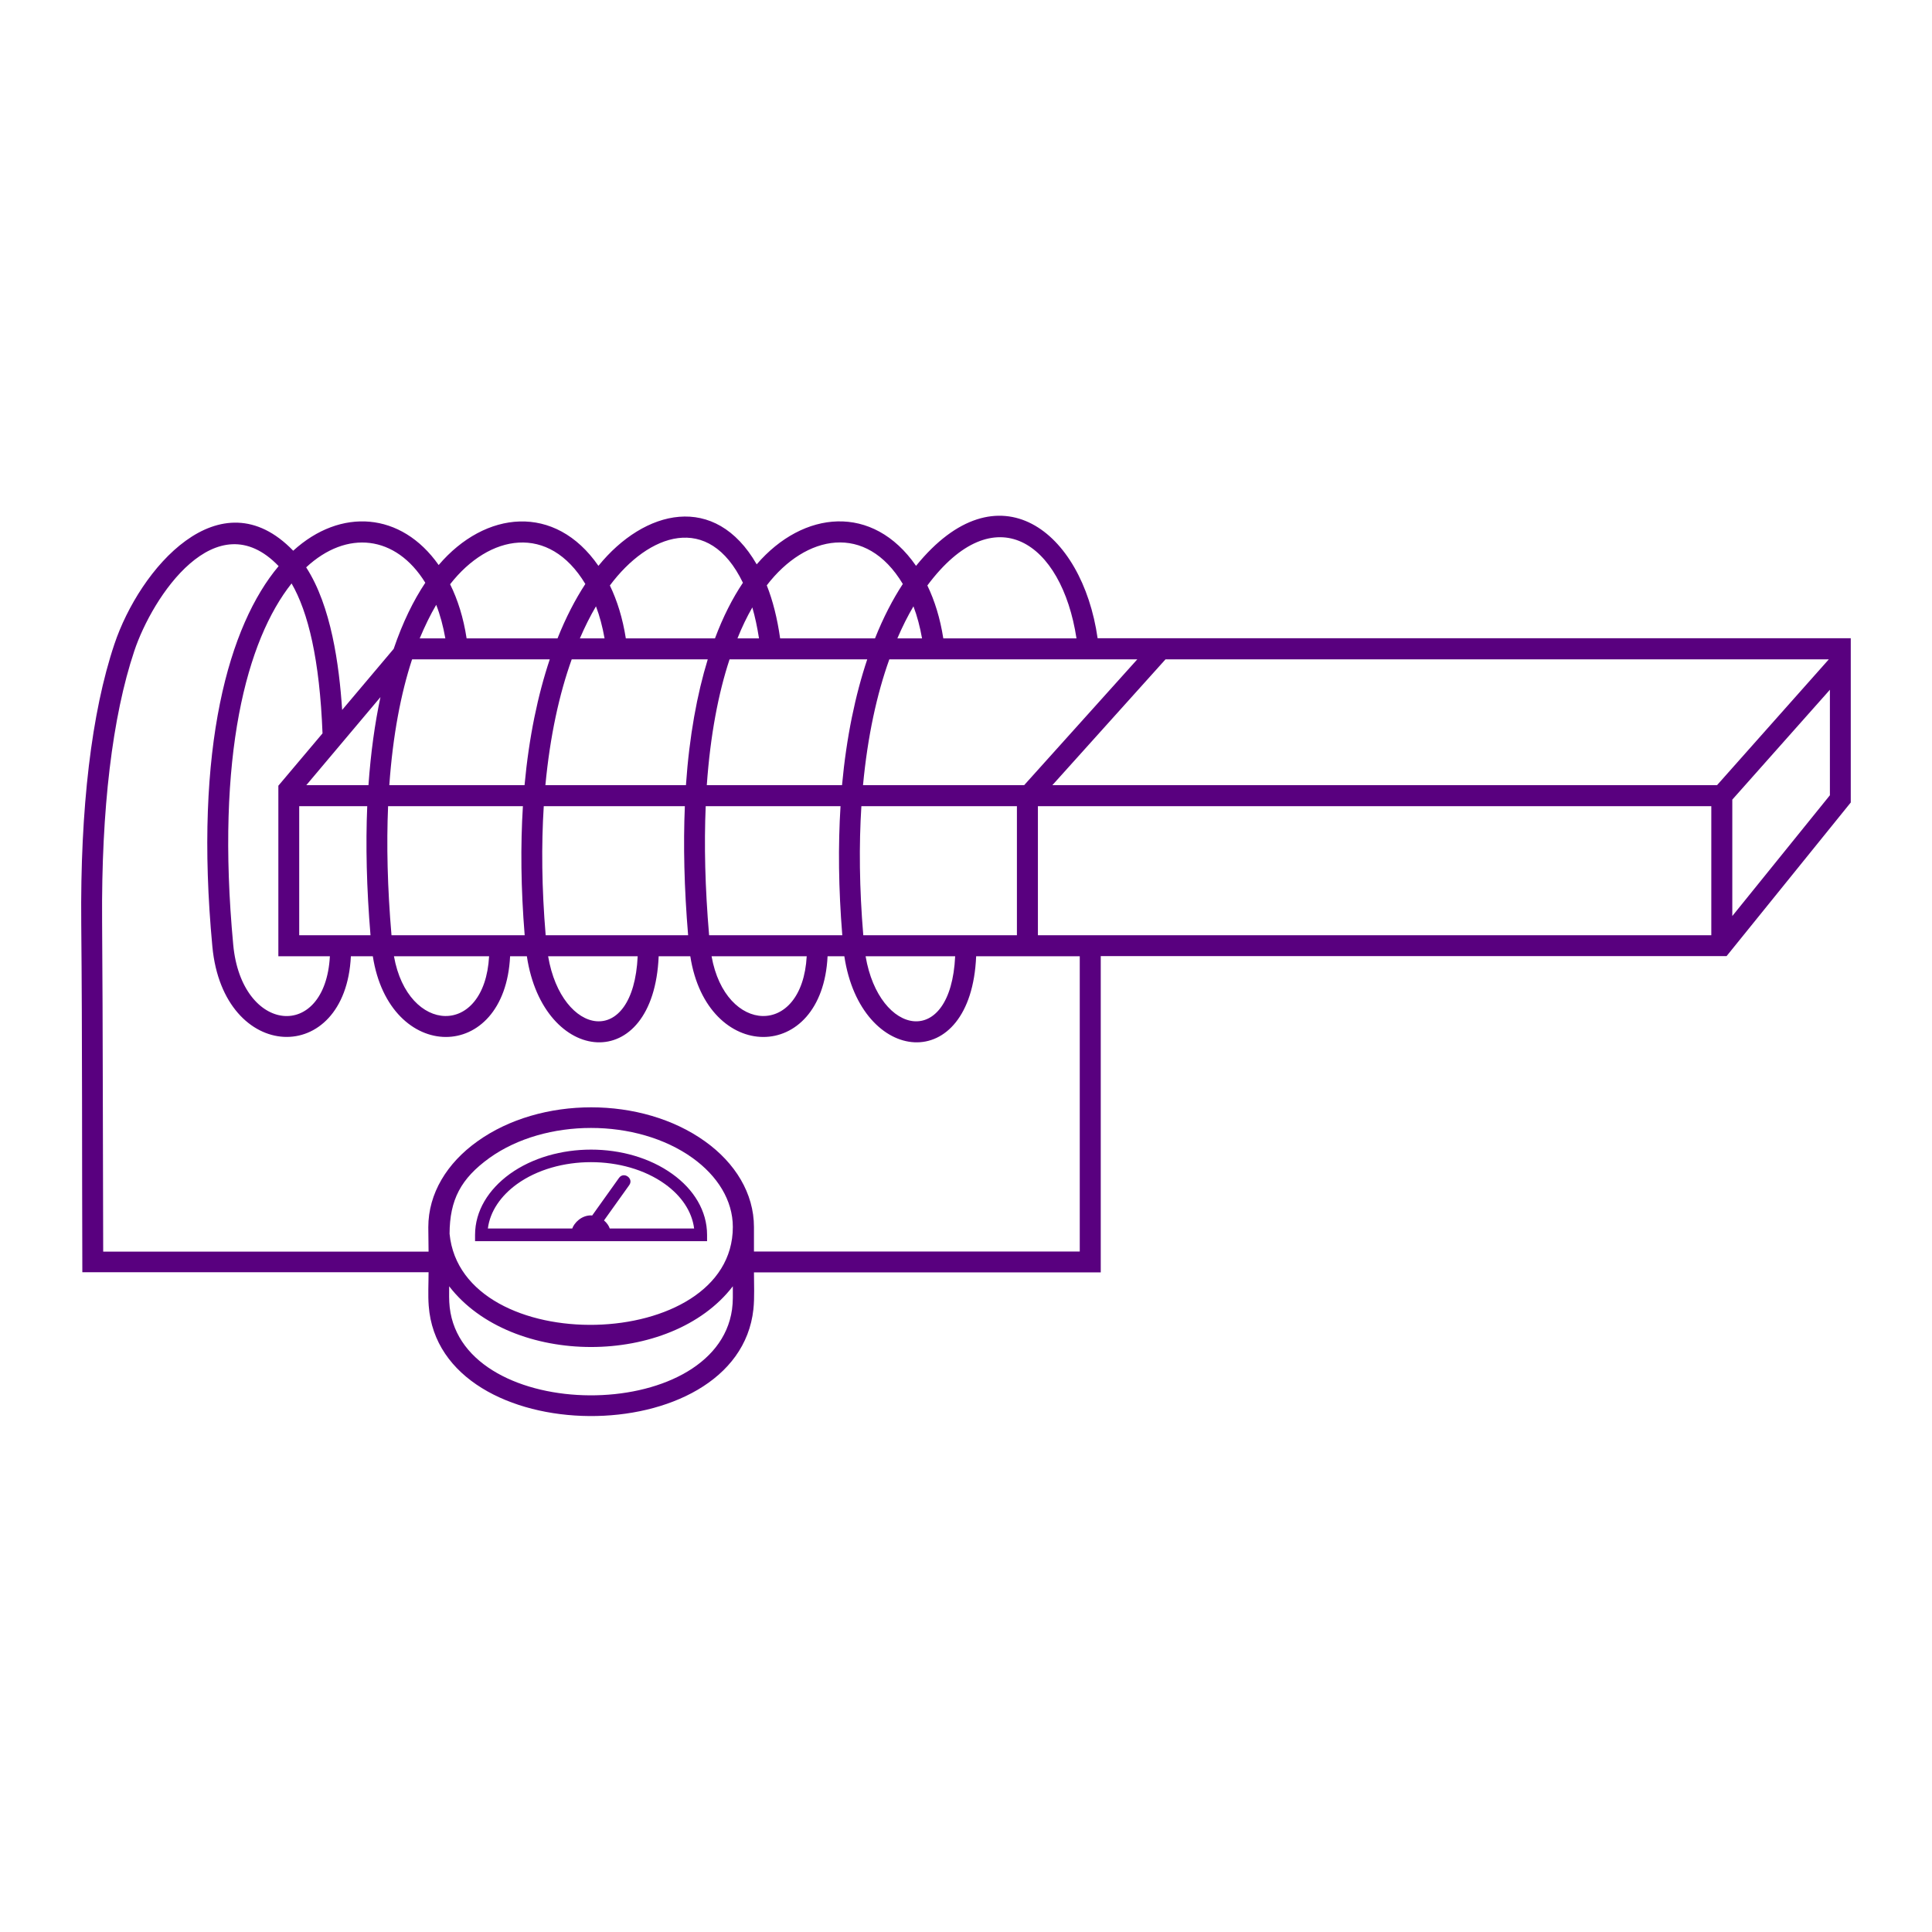
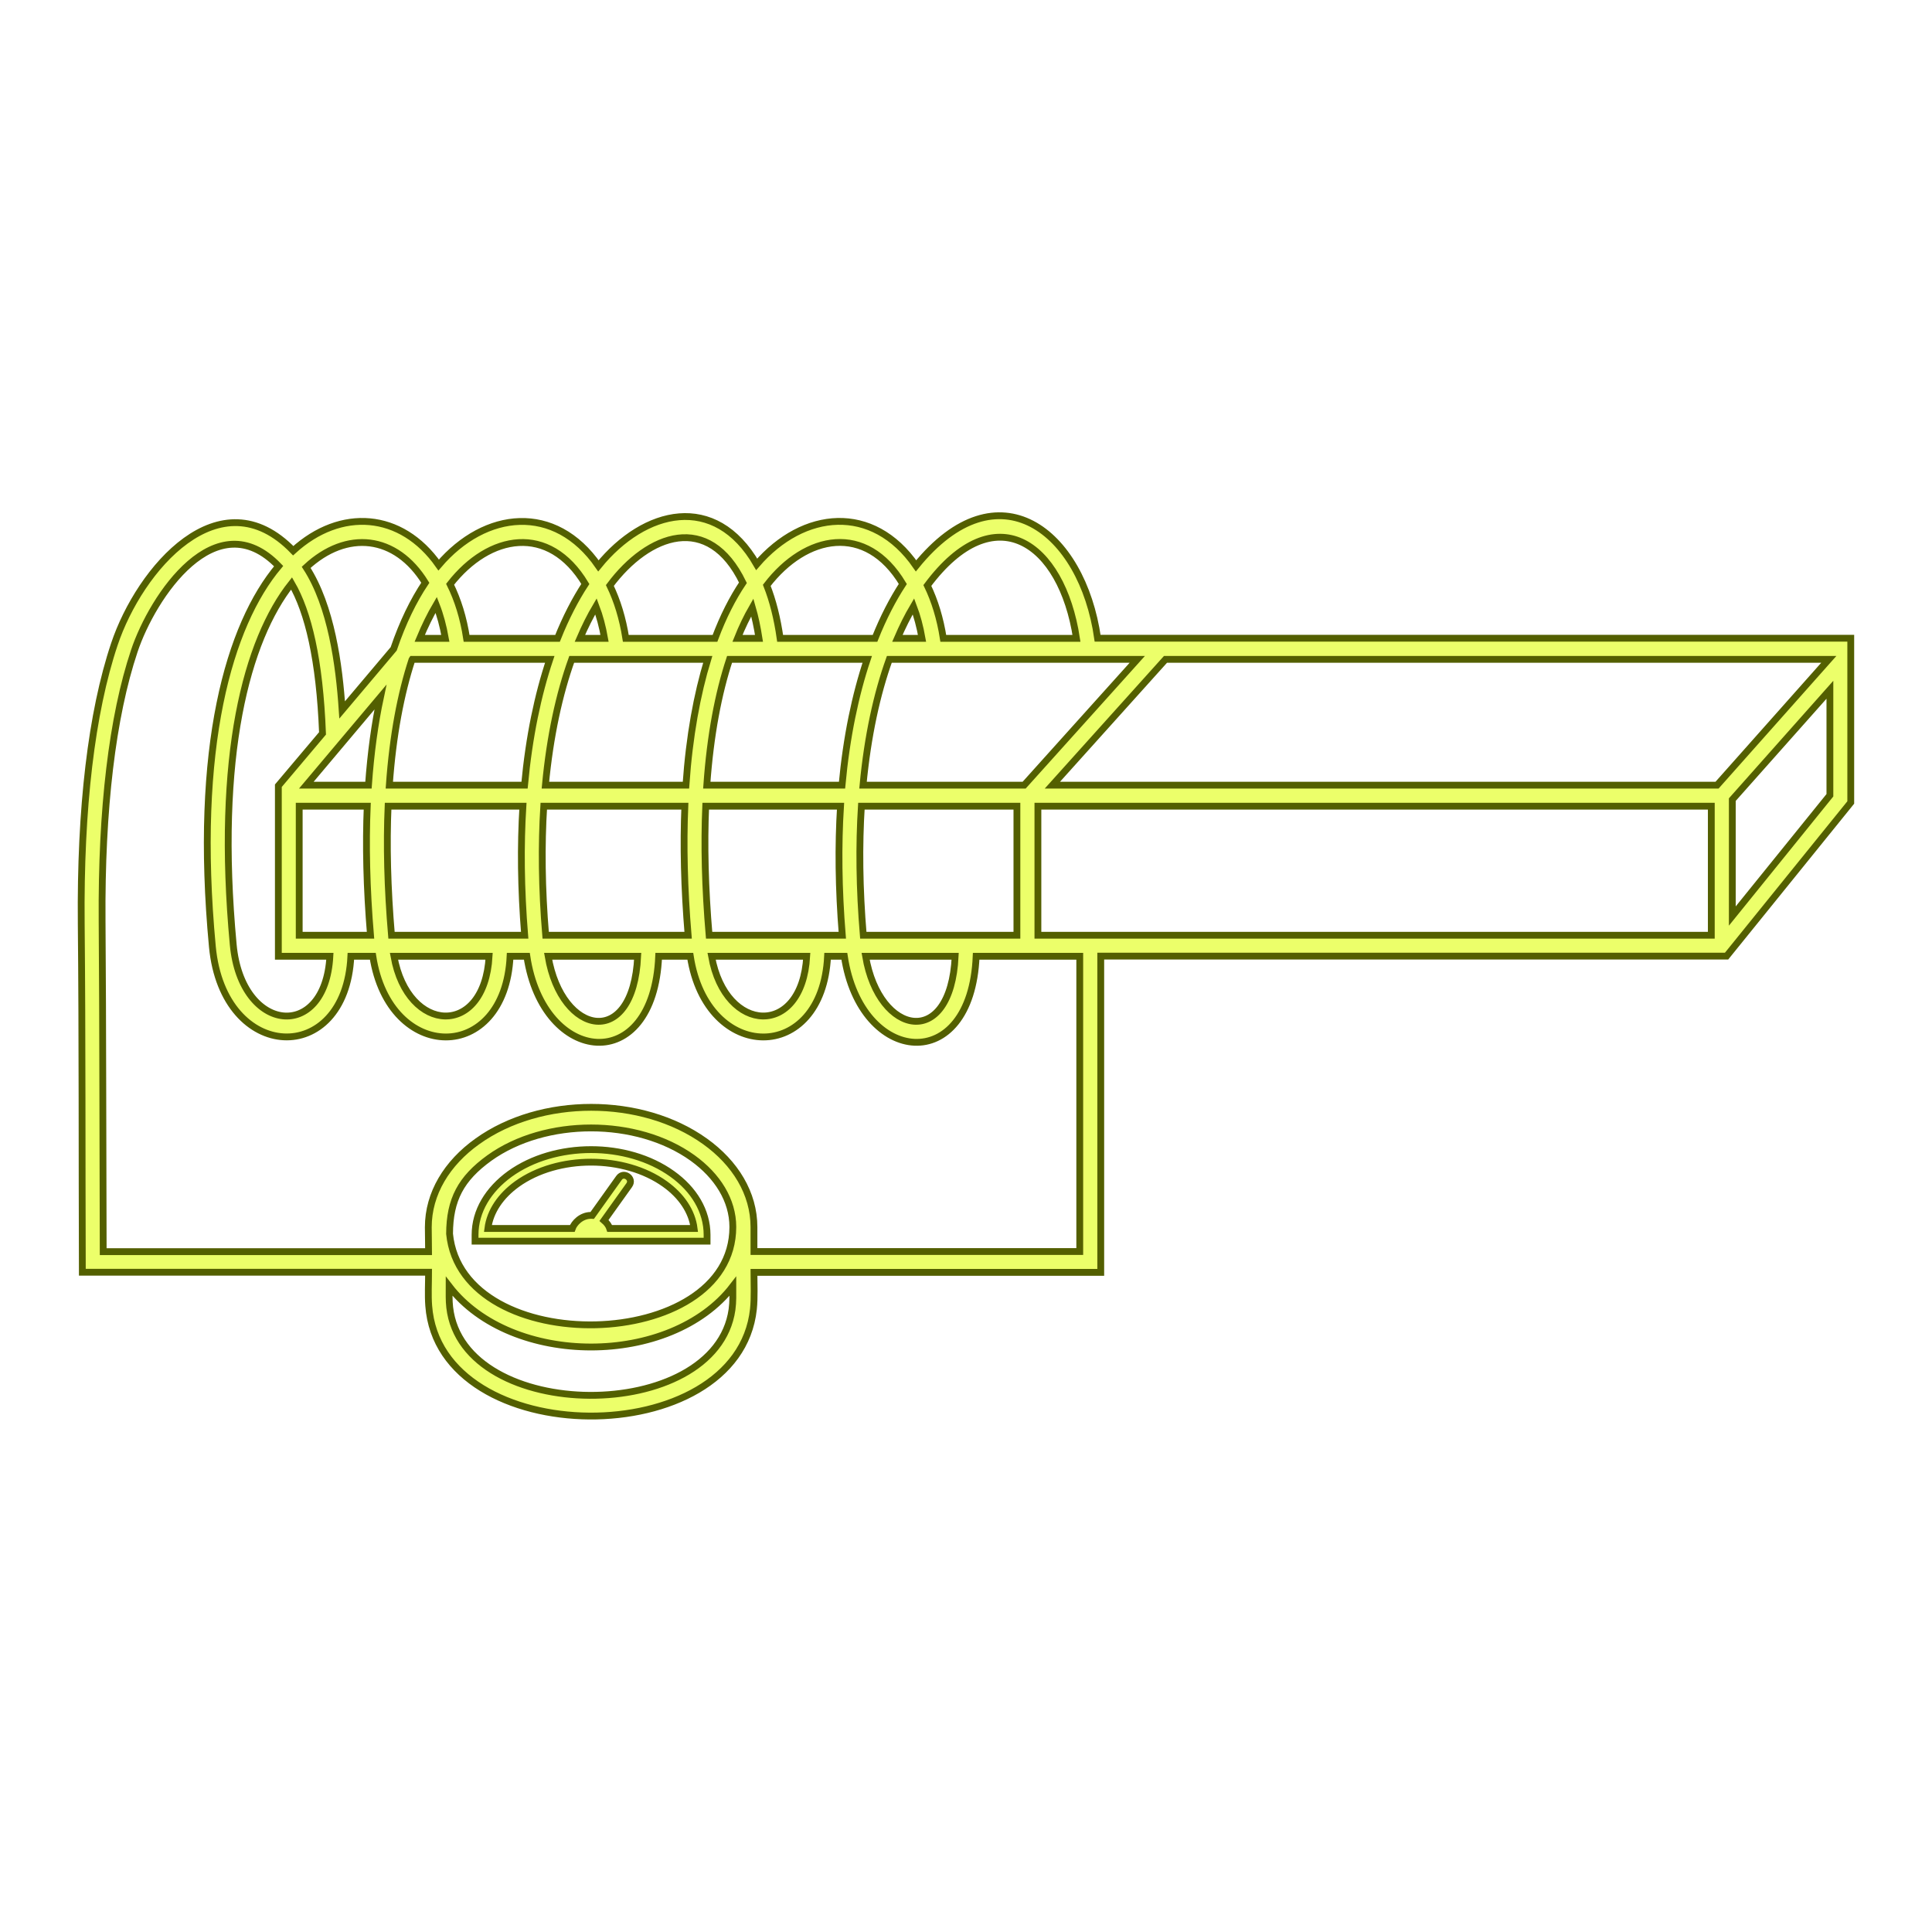
<svg xmlns="http://www.w3.org/2000/svg" version="1.1" id="Layer_1" x="0px" y="0px" viewBox="0 0 1417.3 1417.3" style="enable-background:new 0 0 1417.3 1417.3;" xml:space="preserve">
  <style type="text/css">
- 	.st0{fill:#59007F;}
+ 	.st0{fill:#ECFF6A;stroke:#535F00;stroke-width:5;stroke-miterlimit:10;}
</style>
  <g id="Слой_x0020_1">
-     <path class="st0" d="M59.6,677.5c-0.8-84.6,7.5-154.8,24.3-204.9c18.5-55.3,77.4-124.3,131.2-68.6c34.8-31.7,79.3-28.5,106.7,10.5   c34.1-40,85.4-45.4,117.2,0.6c33.7-41.5,85.6-54.1,116.1-1.1c34.2-39.7,85.2-44.7,116.9,1.1c60.2-74.2,122-25.6,133.2,53.1h552.5   c0,40.2,0,80.3,0,120.5c-30.4,37.6-60.7,75.1-91.1,112.7H807.5v232H553.1c0,8.7,0.5,18.4-0.4,27c-11.3,105.4-230.3,104.5-238.2-2.5   c-0.6-7.9-0.1-16.6-0.1-24.6H60.4C60.1,848.2,60.4,762.8,59.6,677.5L59.6,677.5z M434.4,891.7l19.7-27.6c3.5-4.9,11,0.4,7.5,5.3   l-18.5,25.9c2.1,1.8,3.6,4,4.2,5.9h61.9c-1.6-12.6-9.4-24-21.4-32.6c-29.8-21.4-78.7-21.4-108.5,0c-11.9,8.6-19.8,20-21.4,32.6   h61.9c1.4-4,6.6-9.6,13.7-9.6C433.9,891.7,434.1,891.7,434.4,891.7L434.4,891.7z M493.2,861.2c15.8,11.3,25.5,27.1,25.5,44.7v4.6   H348.5v-4.6c0-17.6,9.8-33.3,25.5-44.7C407.1,837.4,460.1,837.4,493.2,861.2z M537.6,943.6c-45.6,59.4-162.4,59.4-208.1,0   c0,5.2-0.2,10.3,0.4,15.5c9.8,85.5,195.1,86,207.1,1.6C537.8,955,537.6,949.3,537.6,943.6z M553.1,900.2v17.9h239V701.5h-38.4   h-37.6c-3.7,88.2-84.7,80.1-96.7,0h-12.3c-3.8,79.2-88.5,78.7-100.7,0h-23.2c-3.7,88.2-84.7,80.1-96.7,0h-12.3   c-3.8,79.2-88.5,78.7-100.7,0h-16.1c-3.9,81.5-93.5,78.5-101.6-7c-13.8-146.8,12.4-236.1,48.6-279.2   c-45.8-47.7-92.5,22.1-105.9,62.3c-16.1,48.1-24.2,116-23.6,198c0.6,80.8,0.5,161.7,0.8,242.6h238.7c0-6-0.2-12-0.2-17.9   c0-24.8,13.7-47.1,36-63c46.4-33.3,120.6-33.3,167,0C539.3,853.1,553.1,875.4,553.1,900.2z M329.8,905.1c9,92.2,207.8,87.5,207.8-5   c0-19.6-11.3-37.5-29.5-50.6c-40.9-29.4-108.1-29.4-149.1,0C338.1,864.6,329.9,880.1,329.8,905.1L329.8,905.1z M236.6,538   c-2.1-54.2-10.5-88.9-22.7-110c-32.8,41.4-55.8,126.1-42.8,265.1c6.1,65.2,67.5,71,70.9,8.4h-37.8V591.4h0l0-2.7v-5   c0-0.2,0-0.5,0-0.7l0-6.6L236.6,538L236.6,538z M224.6,416.2c18.4,28.4,24.2,71.6,26.4,104.6l37.8-44.8   c6.6-19.4,14.5-35.5,23.2-48.5C290.4,392.5,254.4,388.5,224.6,416.2L224.6,416.2z M326.7,468.3c-1.6-9-3.8-17.2-6.7-24.6   c-4.3,7.3-8.3,15.5-12.1,24.6H326.7L326.7,468.3z M330.2,428.6c5.6,11.3,9.8,24.6,12.1,39.7H409c6.1-15.3,13-28.6,20.4-39.9   C402.7,384,358.9,391.8,330.2,428.6z M443.5,468.3c-1.5-8.5-3.6-16.4-6.3-23.5c-4.2,7.1-8.1,14.9-11.8,23.5H443.5L443.5,468.3z    M302.2,484c-8.1,24.8-14,55.3-16.6,92h99.2c3.3-35.6,9.8-66.3,18.5-92.3H302.4L302.2,484L302.2,484z M284.7,591.4   c-1.2,28.2-0.5,59.6,2.5,94.7h97.7c-2.8-34.4-3.1-66-1.3-94.7H284.7z M289,701.5c10.2,57.2,66.5,59.7,69.8,0H289z M271.8,686.1   c-2.9-34.8-3.6-66.3-2.4-94.7h-49.9v94.7H271.8z M270.3,576c1.7-23.9,4.7-45.4,8.8-64.6L224.7,576H270.3z M447.4,429.5   c5.4,11.2,9.4,24.1,11.7,38.8h65.4c6-16,12.9-29.5,20.5-40.8C519.9,375.5,475.7,391.5,447.4,429.5z M556.8,468.3   c-1.3-8.3-2.9-15.8-4.9-22.7c-3.9,6.8-7.6,14.4-10.9,22.7H556.8z M419.4,483.7c-9.1,25.4-15.9,56.2-19.3,92.3h103.1   c2.5-36.2,8.2-66.8,16-92.3H419.4z M398.9,591.4c-1.8,28.5-1.5,60.1,1.4,94.7h104.5c-2.9-34.8-3.6-66.3-2.4-94.7H398.9z    M402.1,701.5c9.9,58.5,62.5,68.6,65.7,0H402.1L402.1,701.5z M562.5,429.4c4.4,11.1,7.7,24.1,9.8,38.9h69.6   c6.1-15.3,13-28.6,20.4-39.9C635.3,383.4,591.1,392.1,562.5,429.4z M676.4,468.3c-1.5-8.5-3.6-16.4-6.3-23.5   c-4.2,7.1-8.1,14.9-11.8,23.5H676.4z M535.2,483.7c-8.2,24.9-14.1,55.5-16.7,92.3h99.2c3.3-35.6,9.8-66.3,18.5-92.3H535.2z    M517.7,591.4c-1.2,28.2-0.5,59.6,2.5,94.7h97.7c-2.8-34.4-3.1-66-1.3-94.7H517.7L517.7,591.4z M522,701.5   c10.2,57.2,66.5,59.7,69.8,0H522z M680.3,429.5c5.4,11.2,9.4,24.1,11.7,38.8h97.7C778.9,397.5,729.5,363.5,680.3,429.5L680.3,429.5   z M652.4,483.7c-9.1,25.4-15.9,56.2-19.3,92.3h118.2l83-92.3H652.4z M631.9,591.4c-1.8,28.5-1.5,60.1,1.4,94.7H746v-94.7H631.9   L631.9,591.4z M635,701.5c9.9,58.5,62.5,68.6,65.7,0H635z M855,483.7L772,576h487.6l82-92.3H855L855,483.7z M761.4,591.4v94.7h494   v-94.7H761.4z M1270.8,586.6V672l71.6-88.6v-77.4L1270.8,586.6z" />
+     <path class="st0" d="M59.6,677.5c-0.8-84.6,7.5-154.8,24.3-204.9c18.5-55.3,77.4-124.3,131.2-68.6c34.8-31.7,79.3-28.5,106.7,10.5   c34.1-40,85.4-45.4,117.2,0.6c33.7-41.5,85.6-54.1,116.1-1.1c34.2-39.7,85.2-44.7,116.9,1.1c60.2-74.2,122-25.6,133.2,53.1h552.5   c0,40.2,0,80.3,0,120.5c-30.4,37.6-60.7,75.1-91.1,112.7H807.5v232H553.1c0,8.7,0.5,18.4-0.4,27c-11.3,105.4-230.3,104.5-238.2-2.5   c-0.6-7.9-0.1-16.6-0.1-24.6h-254C60.1,848.2,60.4,762.8,59.6,677.5L59.6,677.5z M434.4,891.7l19.7-27.6c3.5-4.9,11,0.4,7.5,5.3   l-18.5,25.9c2.1,1.8,3.6,4,4.2,5.9h61.9c-1.6-12.6-9.4-24-21.4-32.6c-29.8-21.4-78.7-21.4-108.5,0c-11.9,8.6-19.8,20-21.4,32.6   h61.9c1.4-4,6.6-9.6,13.7-9.6C433.9,891.7,434.1,891.7,434.4,891.7L434.4,891.7z M493.2,861.2c15.8,11.3,25.5,27.1,25.5,44.7v4.6   H348.5v-4.6c0-17.6,9.8-33.3,25.5-44.7C407.1,837.4,460.1,837.4,493.2,861.2z M537.6,943.6c-45.6,59.4-162.4,59.4-208.1,0   c0,5.2-0.2,10.3,0.4,15.5c9.8,85.5,195.1,86,207.1,1.6C537.8,955,537.6,949.3,537.6,943.6z M553.1,900.2v17.9h239V701.5h-38.4   h-37.6c-3.7,88.2-84.7,80.1-96.7,0h-12.3c-3.8,79.2-88.5,78.7-100.7,0h-23.2c-3.7,88.2-84.7,80.1-96.7,0h-12.3   c-3.8,79.2-88.5,78.7-100.7,0h-16.1c-3.9,81.5-93.5,78.5-101.6-7c-13.8-146.8,12.4-236.1,48.6-279.2   c-45.8-47.7-92.5,22.1-105.9,62.3c-16.1,48.1-24.2,116-23.6,198c0.6,80.8,0.5,161.7,0.8,242.6h238.7c0-6-0.2-12-0.2-17.9   c0-24.8,13.7-47.1,36-63c46.4-33.3,120.6-33.3,167,0C539.3,853.1,553.1,875.4,553.1,900.2z M329.8,905.1c9,92.2,207.8,87.5,207.8-5   c0-19.6-11.3-37.5-29.5-50.6c-40.9-29.4-108.1-29.4-149.1,0C338.1,864.6,329.9,880.1,329.8,905.1L329.8,905.1z M236.6,538   c-2.1-54.2-10.5-88.9-22.7-110c-32.8,41.4-55.8,126.1-42.8,265.1c6.1,65.2,67.5,71,70.9,8.4h-37.8V591.4l0,0v-2.7v-5   c0-0.2,0-0.5,0-0.7v-6.6L236.6,538L236.6,538z M224.6,416.2c18.4,28.4,24.2,71.6,26.4,104.6l37.8-44.8   c6.6-19.4,14.5-35.5,23.2-48.5C290.4,392.5,254.4,388.5,224.6,416.2L224.6,416.2z M326.7,468.3c-1.6-9-3.8-17.2-6.7-24.6   c-4.3,7.3-8.3,15.5-12.1,24.6H326.7L326.7,468.3z M330.2,428.6c5.6,11.3,9.8,24.6,12.1,39.7H409c6.1-15.3,13-28.6,20.4-39.9   C402.7,384,358.9,391.8,330.2,428.6z M443.5,468.3c-1.5-8.5-3.6-16.4-6.3-23.5c-4.2,7.1-8.1,14.9-11.8,23.5H443.5L443.5,468.3z    M302.2,484c-8.1,24.8-14,55.3-16.6,92h99.2c3.3-35.6,9.8-66.3,18.5-92.3H302.4L302.2,484L302.2,484z M284.7,591.4   c-1.2,28.2-0.5,59.6,2.5,94.7h97.7c-2.8-34.4-3.1-66-1.3-94.7H284.7z M289,701.5c10.2,57.2,66.5,59.7,69.8,0H289z M271.8,686.1   c-2.9-34.8-3.6-66.3-2.4-94.7h-49.9v94.7H271.8z M270.3,576c1.7-23.9,4.7-45.4,8.8-64.6L224.7,576H270.3z M447.4,429.5   c5.4,11.2,9.4,24.1,11.7,38.8h65.4c6-16,12.9-29.5,20.5-40.8C519.9,375.5,475.7,391.5,447.4,429.5z M556.8,468.3   c-1.3-8.3-2.9-15.8-4.9-22.7c-3.9,6.8-7.6,14.4-10.9,22.7H556.8z M419.4,483.7c-9.1,25.4-15.9,56.2-19.3,92.3h103.1   c2.5-36.2,8.2-66.8,16-92.3H419.4z M398.9,591.4c-1.8,28.5-1.5,60.1,1.4,94.7h104.5c-2.9-34.8-3.6-66.3-2.4-94.7H398.9z    M402.1,701.5c9.9,58.5,62.5,68.6,65.7,0H402.1L402.1,701.5z M562.5,429.4c4.4,11.1,7.7,24.1,9.8,38.9h69.6   c6.1-15.3,13-28.6,20.4-39.9C635.3,383.4,591.1,392.1,562.5,429.4z M676.4,468.3c-1.5-8.5-3.6-16.4-6.3-23.5   c-4.2,7.1-8.1,14.9-11.8,23.5H676.4z M535.2,483.7c-8.2,24.9-14.1,55.5-16.7,92.3h99.2c3.3-35.6,9.8-66.3,18.5-92.3H535.2z    M517.7,591.4c-1.2,28.2-0.5,59.6,2.5,94.7h97.7c-2.8-34.4-3.1-66-1.3-94.7H517.7L517.7,591.4z M522,701.5   c10.2,57.2,66.5,59.7,69.8,0H522z M680.3,429.5c5.4,11.2,9.4,24.1,11.7,38.8h97.7C778.9,397.5,729.5,363.5,680.3,429.5L680.3,429.5   z M652.4,483.7c-9.1,25.4-15.9,56.2-19.3,92.3h118.2l83-92.3H652.4z M631.9,591.4c-1.8,28.5-1.5,60.1,1.4,94.7H746v-94.7H631.9   L631.9,591.4z M635,701.5c9.9,58.5,62.5,68.6,65.7,0H635z M855,483.7L772,576h487.6l82-92.3H855L855,483.7z M761.4,591.4v94.7h494   v-94.7H761.4z M1270.8,586.6V672l71.6-88.6V506L1270.8,586.6z" />
  </g>
</svg>
